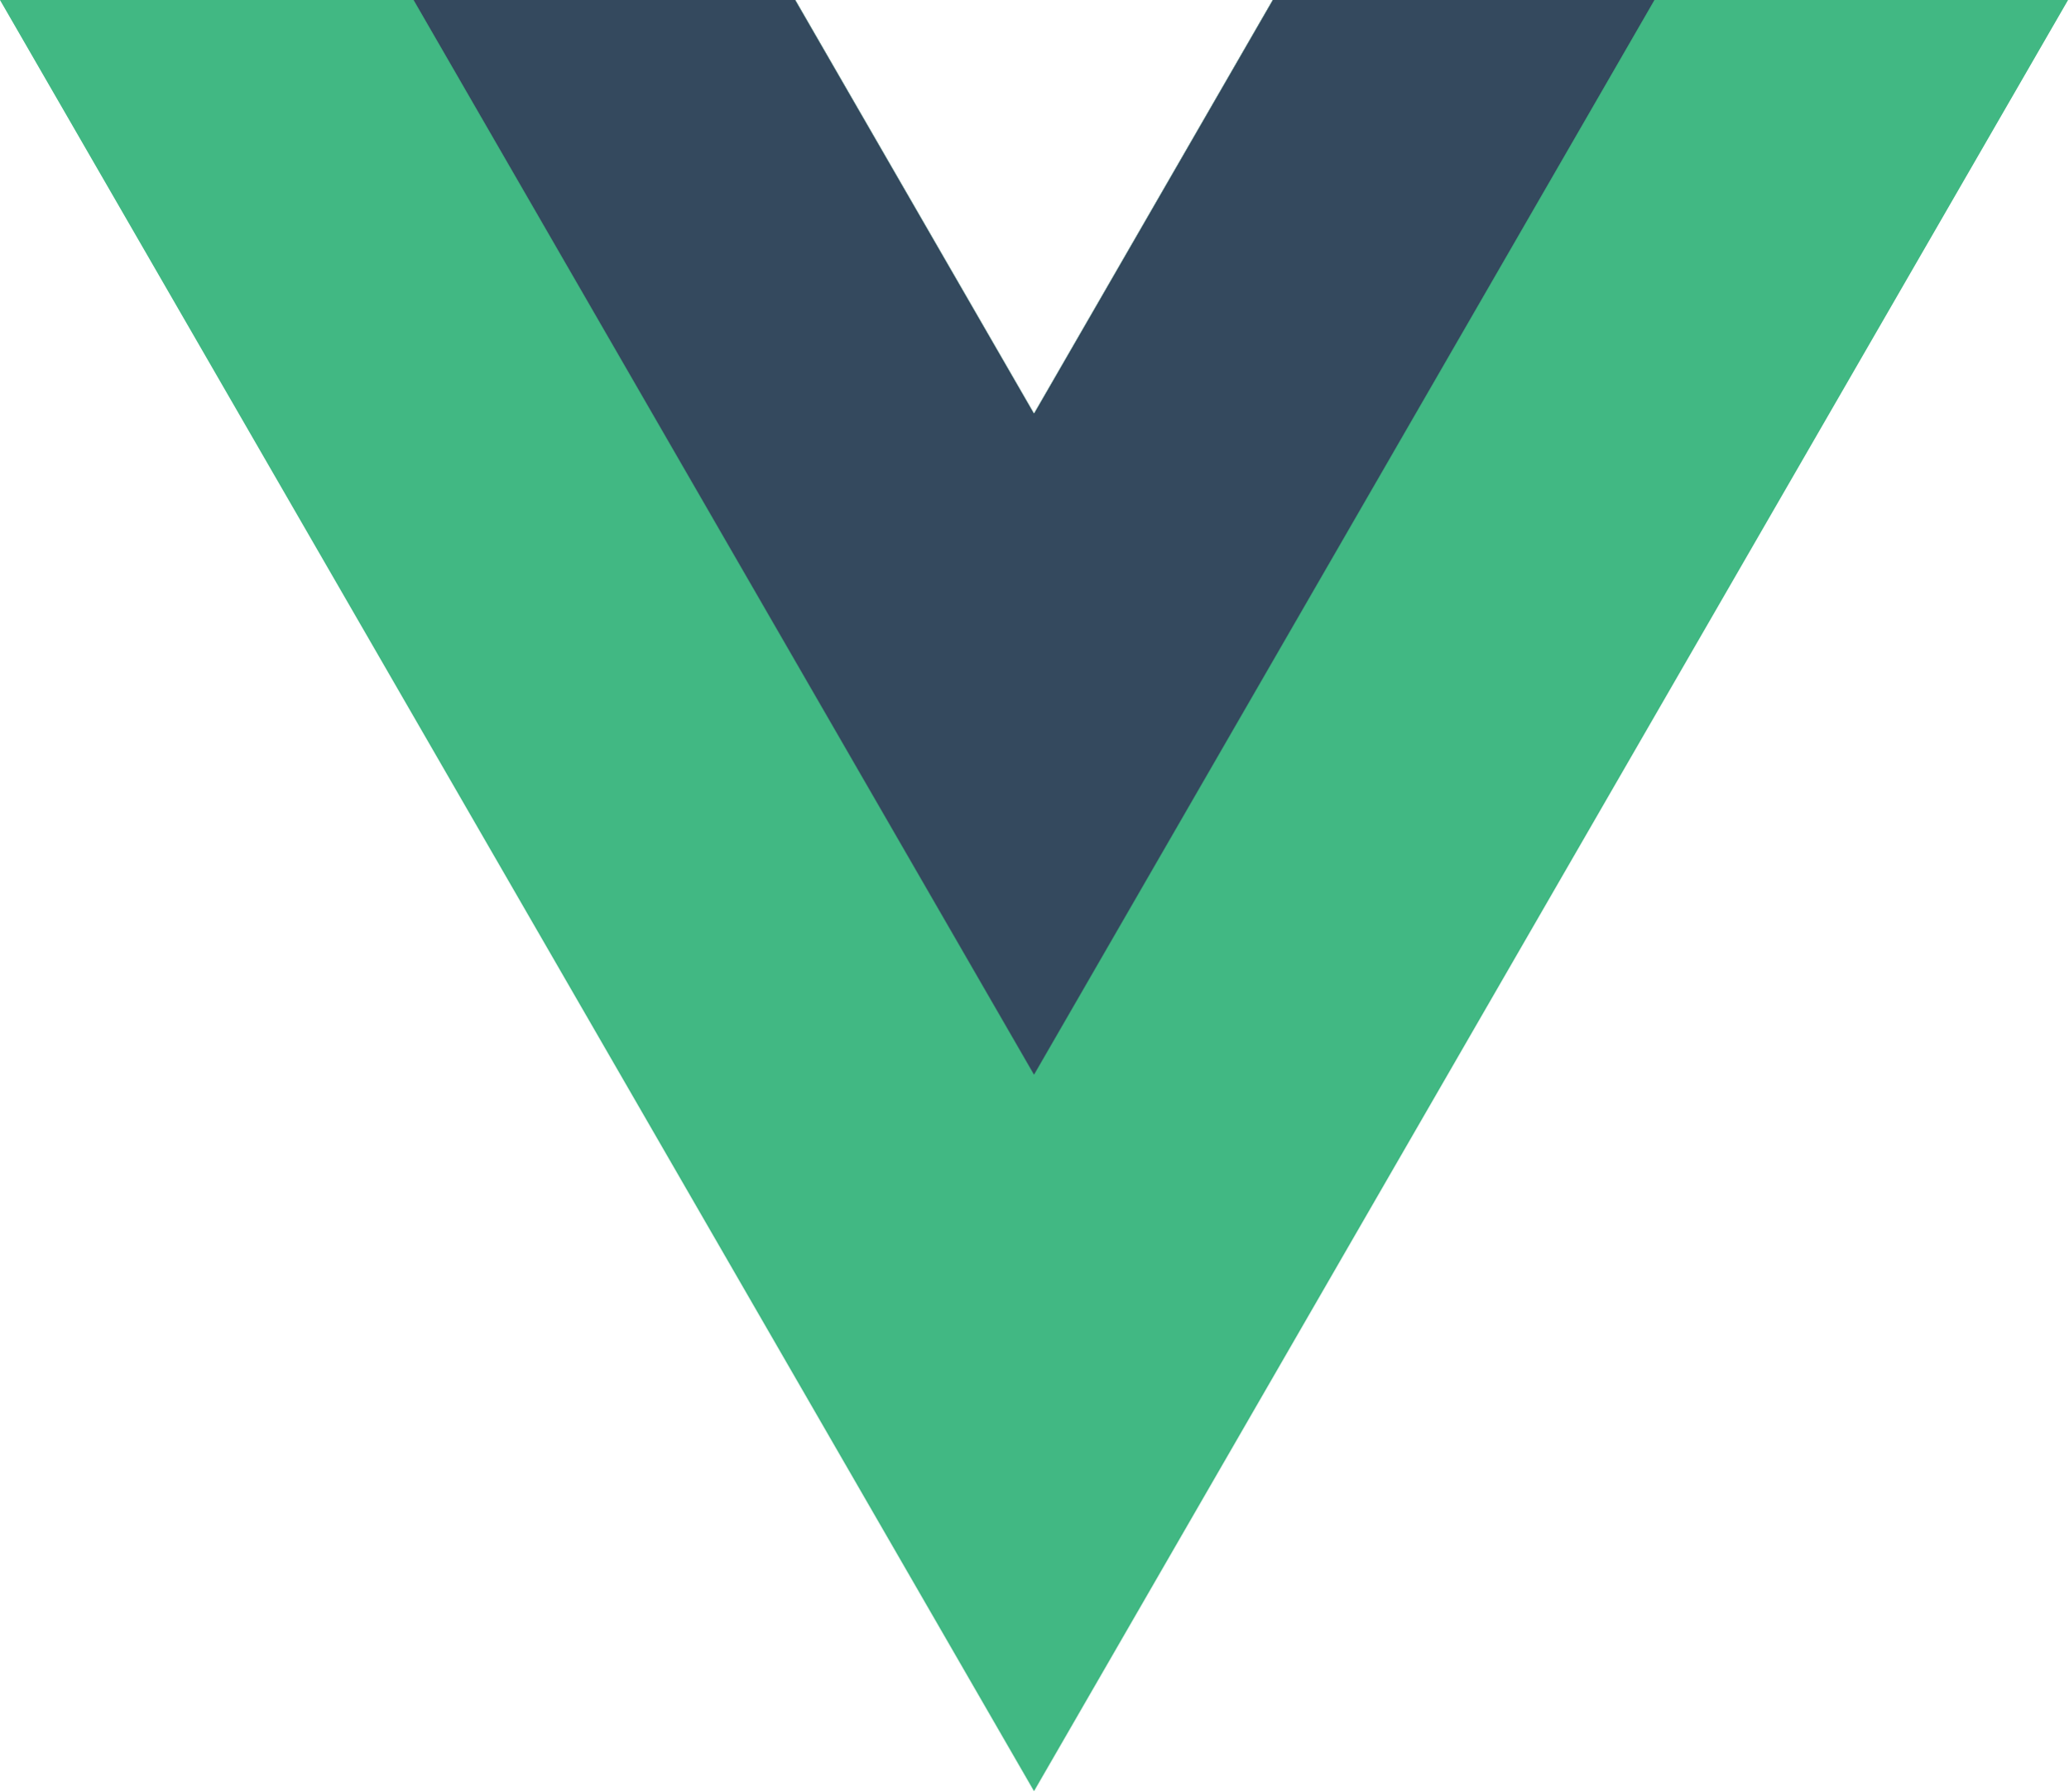
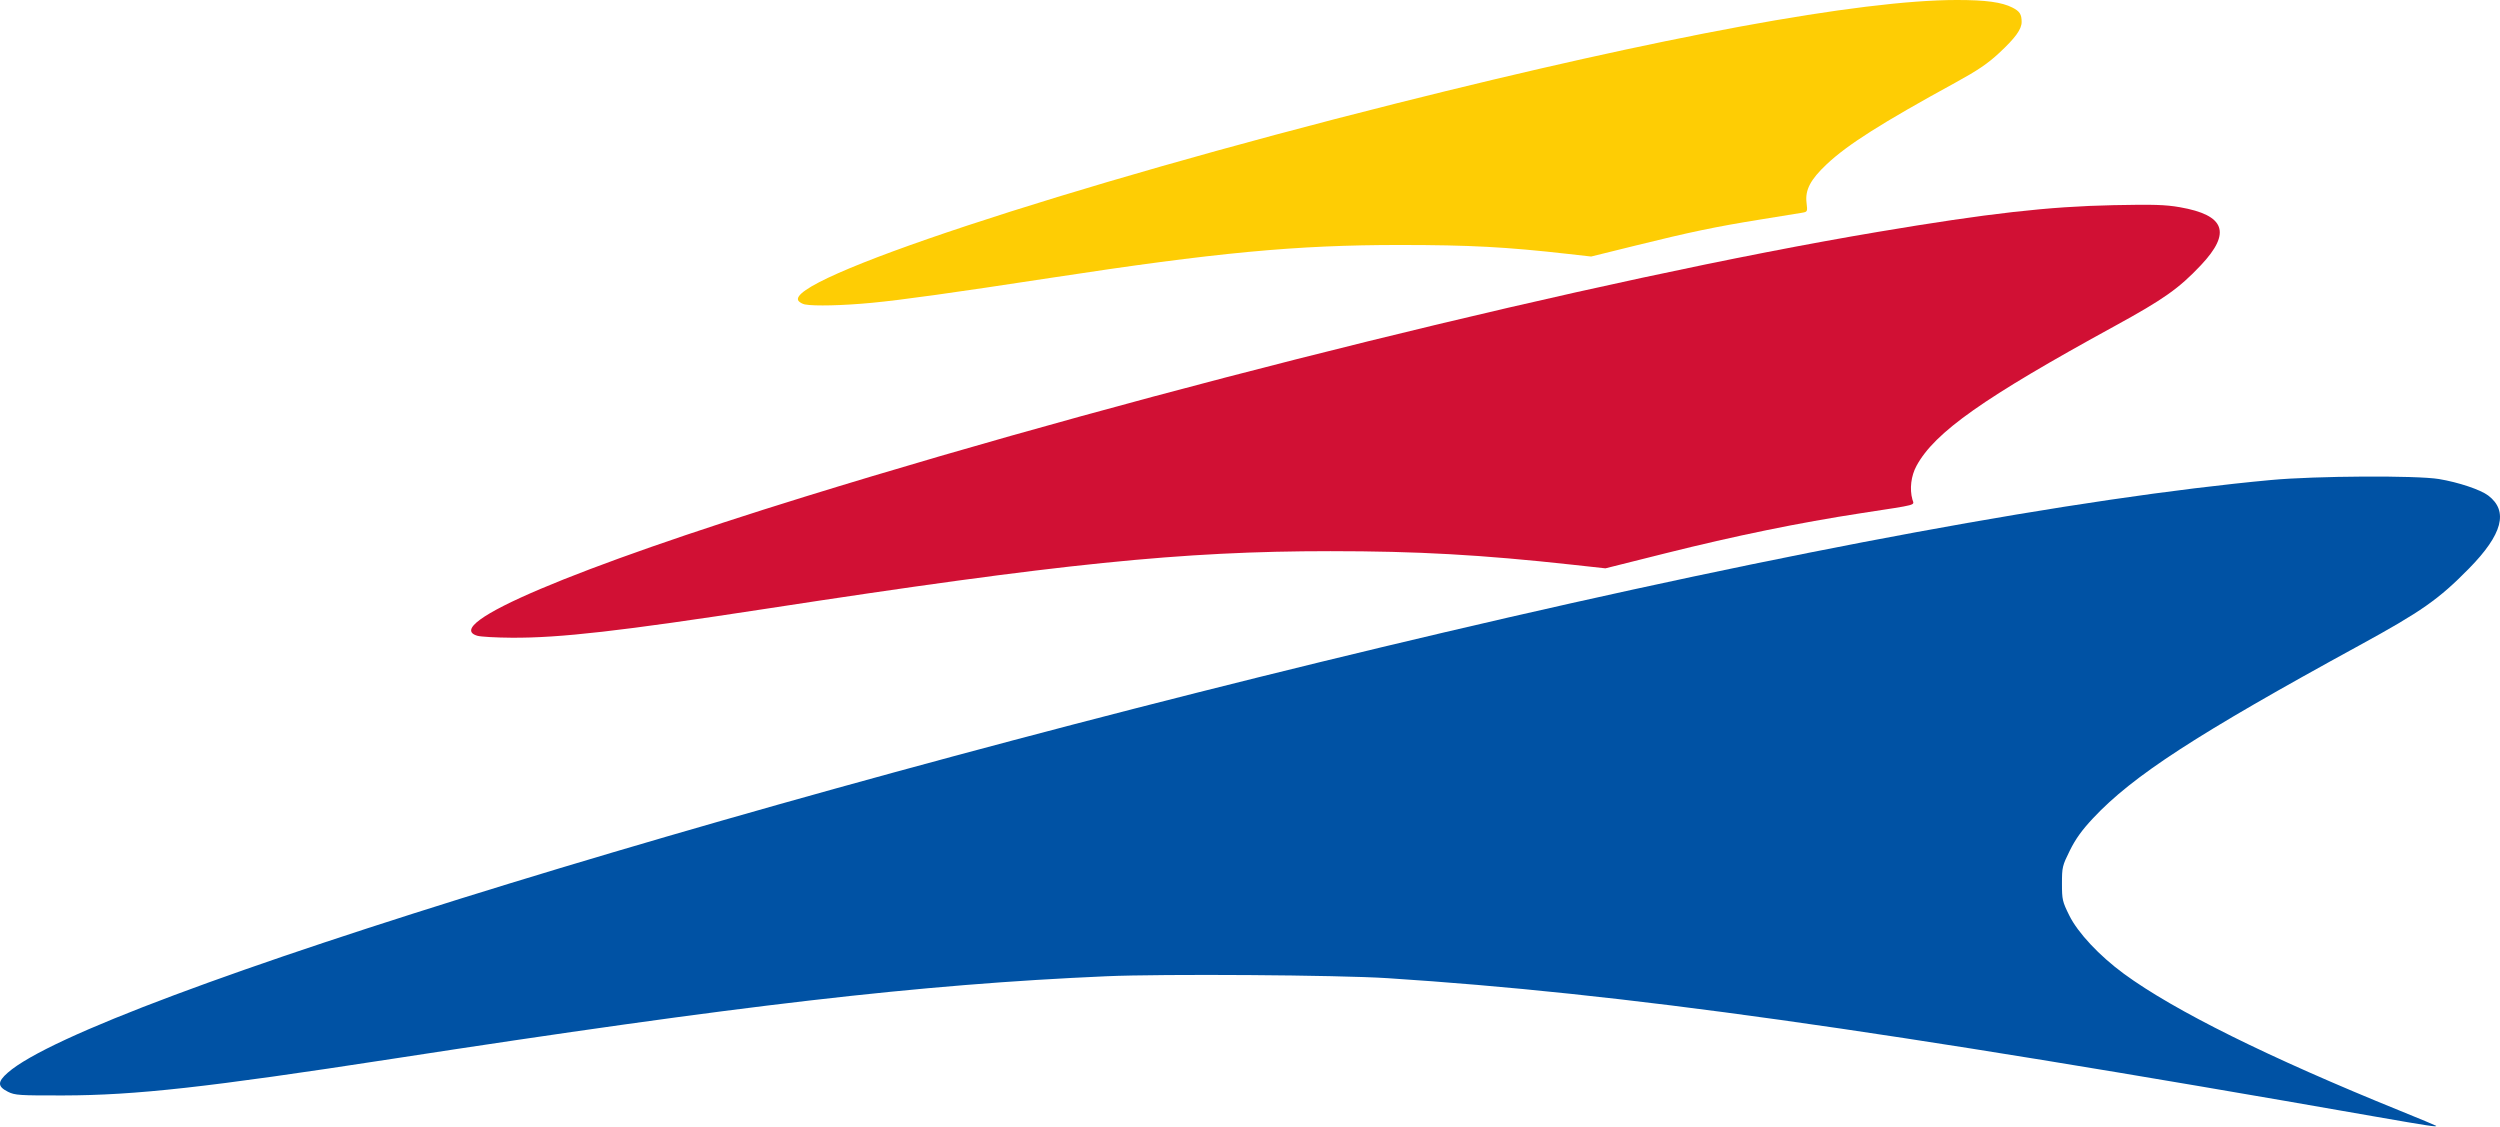
- <svg xmlns="http://www.w3.org/2000/svg" viewBox="0 0 261.76 226.69">
-   <path d="M161.096.001l-30.225 52.351L100.647.001H-.005l130.877 226.688L261.749.001z" fill="#41b883" />
-   <path d="M161.096.001l-30.225 52.351L100.647.001H52.346l78.526 136.01L209.398.001z" fill="#34495e" />
+ <svg xmlns="http://www.w3.org/2000/svg" width="352.632mm" height="158.868mm" viewBox="0 0 352.632 158.868" version="1.1" id="svg8">
+   <defs id="defs2" />
+   <g id="layer1" transform="translate(506.9736,58.95908)">
+     <g id="g4598" transform="translate(-782.4107,-4.535714)">
+       <g id="g4586" transform="translate(694.7202,-32.50595)">
+         <path id="path4563" d="m -305.754,21.025 c -0.317,-0.062 -0.714,-0.279 -0.883,-0.482 -2.411,-2.905 37.63,-16.144 84.331,-27.881 37.62,-9.455 65.402,-14.58 79.047,-14.58 4.087,0 6.341,0.308 7.836,1.071 1.029,0.525 1.298,0.945 1.298,2.028 0,1.03 -0.888,2.253 -3.185,4.387 -1.613,1.498 -3.018,2.451 -6.134,4.156 -10.47,5.732 -15.245,8.76 -18.187,11.535 -2.286,2.156 -3.049,3.612 -2.836,5.41 0.152,1.288 0.15,1.292 -0.693,1.432 -0.465,0.077 -3.108,0.506 -5.873,0.953 -6.318,1.021 -9.779,1.744 -17.595,3.676 l -6.218,1.537 -3.175,-0.358 c -8.84,-0.998 -13.878,-1.267 -23.812,-1.27 -14.577,-0.004 -25.866,1.058 -49.212,4.632 -13.833,2.117 -21.021,3.12 -25.263,3.525 -4.063,0.387 -8.126,0.486 -9.444,0.229 z" style="fill:#fecd04;stroke-width:0.265" />
+         <path id="path4559" d="m -351.943,67.762 c -5.294,-1.528 13.562,-9.534 46.264,-19.643 49.436,-15.282 111.961,-30.709 151.278,-37.326 15.552,-2.618 24.054,-3.582 33.241,-3.772 5.635,-0.116 7.325,-0.064 9.342,0.288 6.404,1.117 7.303,3.595 2.971,8.188 -3.086,3.273 -5.246,4.798 -12.121,8.562 -18.569,10.165 -25.404,14.984 -27.986,19.728 -0.77,1.415 -0.995,3.264 -0.579,4.752 0.242,0.864 0.977,0.668 -7.213,1.926 -8.731,1.341 -17.788,3.197 -27.634,5.665 l -8.452,2.118 -4.645,-0.509 c -12.829,-1.405 -21.898,-1.913 -34.146,-1.913 -20.962,0 -38.074,1.745 -79.507,8.108 -20.661,3.173 -29.158,4.141 -35.967,4.101 -2.192,-0.013 -4.372,-0.136 -4.845,-0.272 z" style="fill:#d11034;stroke-width:0.265" />
+         <path id="path4557" d="m -83.986,135.628 c -71.33,-12.512 -106.298,-17.415 -139.568,-19.571 -6.973,-0.452 -31.731,-0.62 -39.698,-0.27 -26.38,1.16 -51.352,4.05 -100.796,11.664 -26.009,4.005 -36.1,5.127 -46.302,5.148 -6.233,0.012 -6.827,-0.027 -7.805,-0.516 -1.492,-0.746 -1.502,-1.401 -0.041,-2.687 11.608,-10.218 109.604,-40.26 202.579,-62.103 49.181,-11.554 89.461,-18.978 116.681,-21.505 6.247,-0.58 20.523,-0.661 23.68,-0.135 2.751,0.459 5.861,1.5 6.946,2.326 2.885,2.198 2.022,5.472 -2.712,10.291 -4.288,4.365 -6.697,6.054 -15.508,10.87 -22.939,12.54 -31.925,18.375 -37.54,24.376 -1.559,1.666 -2.449,2.906 -3.256,4.536 -1.06,2.14 -1.111,2.354 -1.111,4.657 0,2.274 0.06,2.535 1.035,4.507 1.207,2.442 4.237,5.678 7.685,8.209 7.082,5.198 20.442,11.825 39.015,19.353 2.705,1.096 4.967,2.04 5.028,2.096 0.233,0.217 -1.142,0.01 -8.312,-1.247 z" style="fill:#0052a4;stroke-width:0.265" />
+       </g>
+     </g>
+   </g>
</svg>
